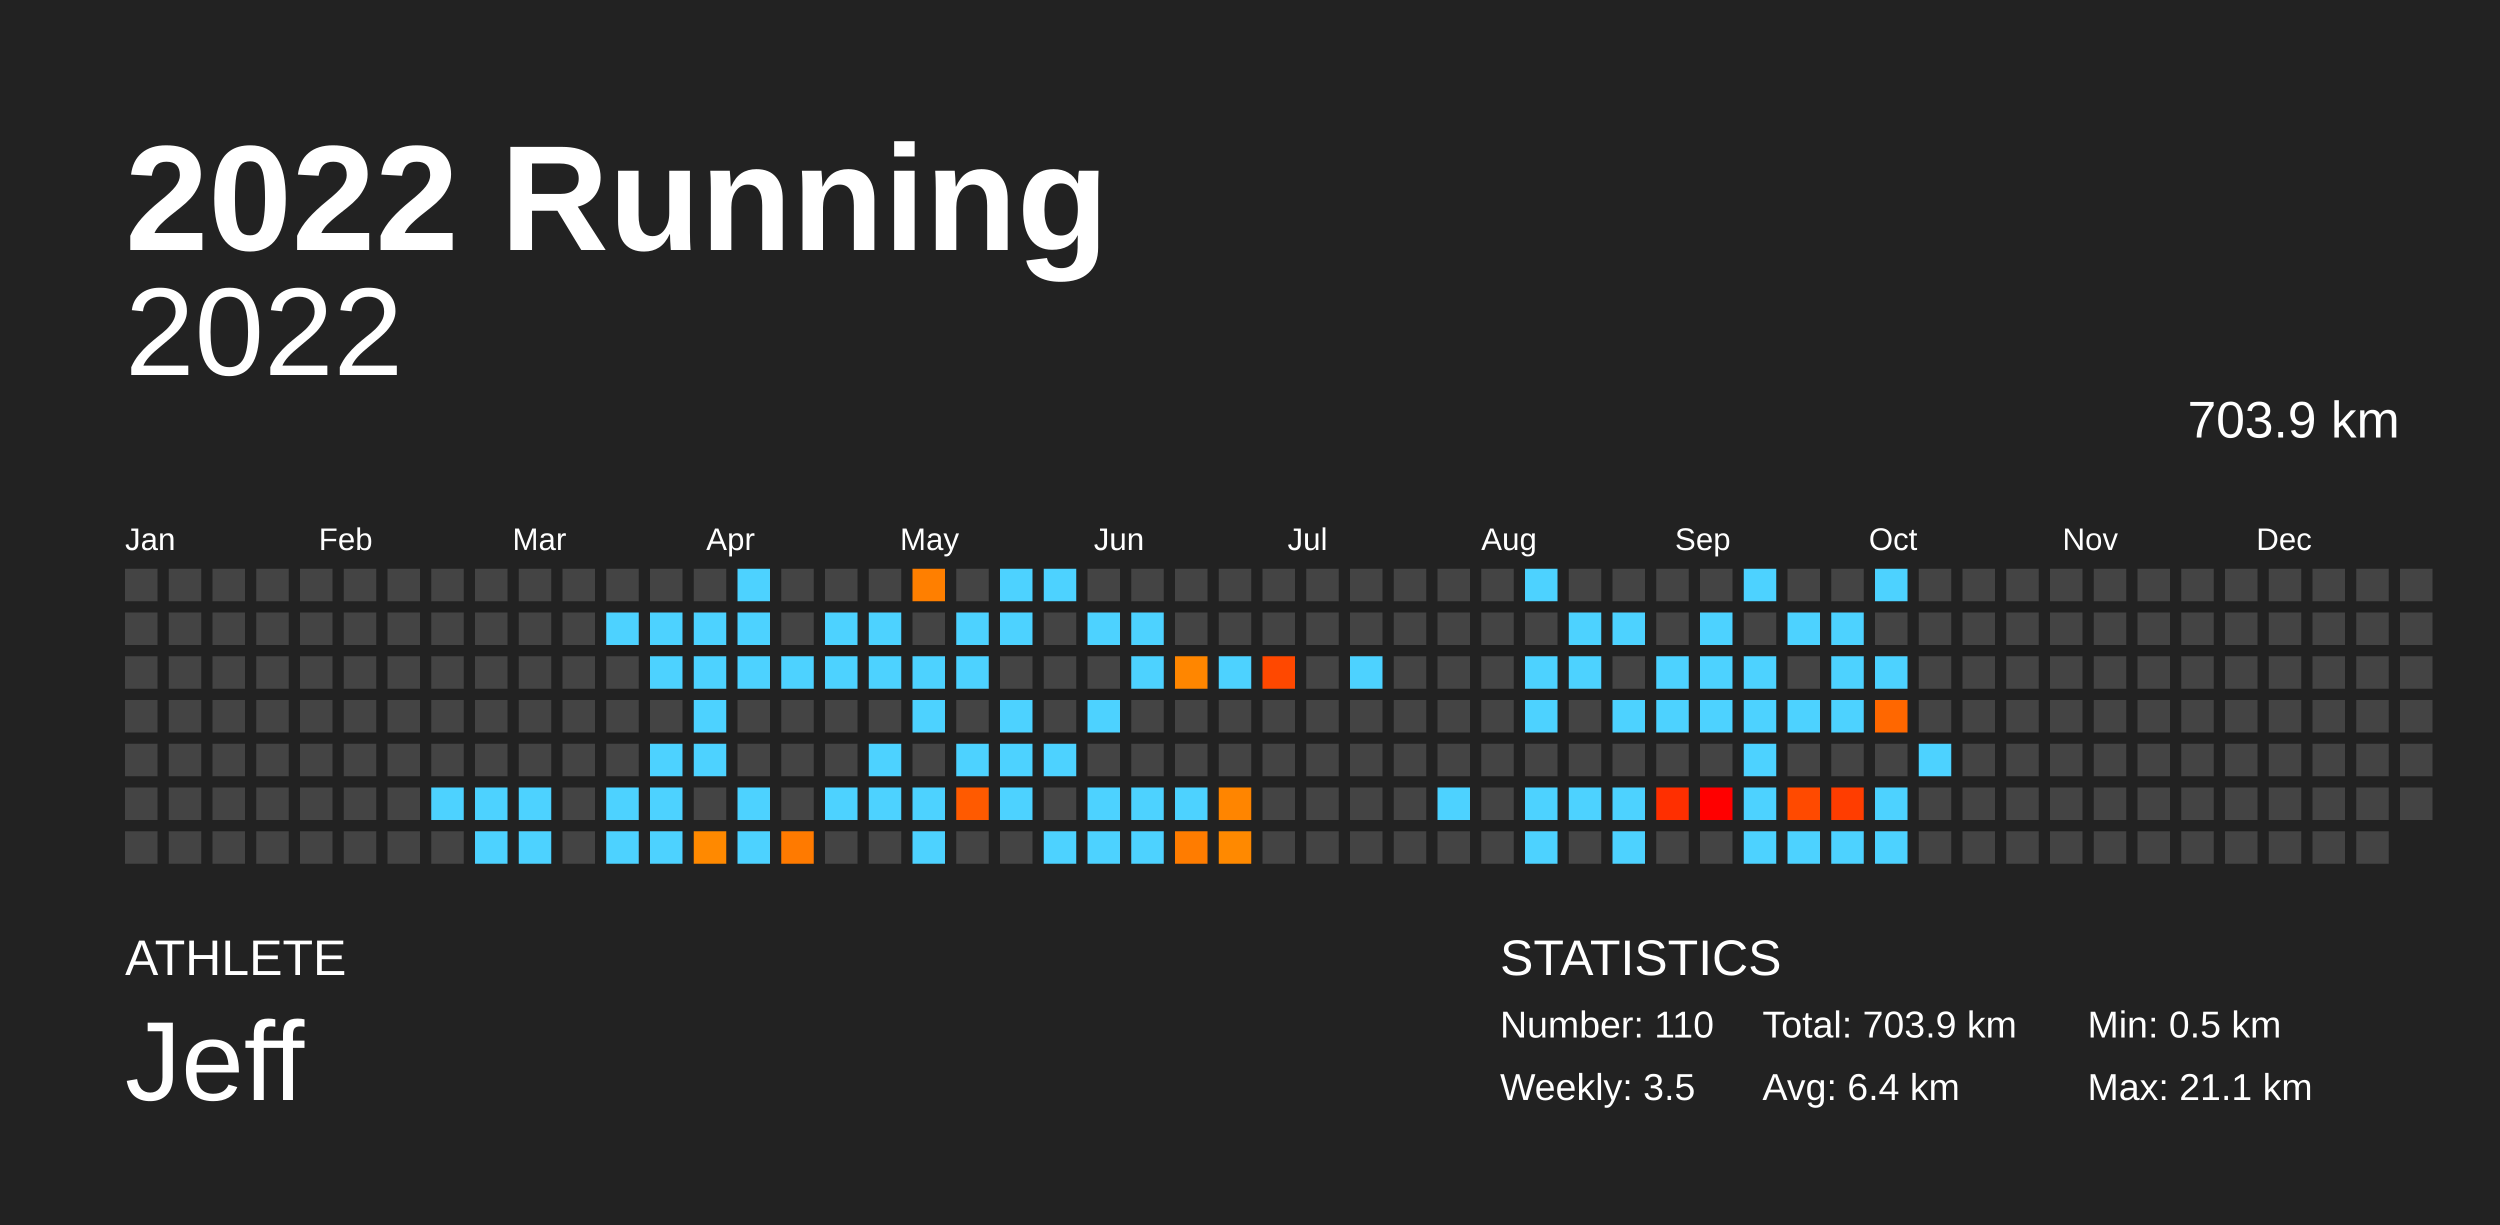
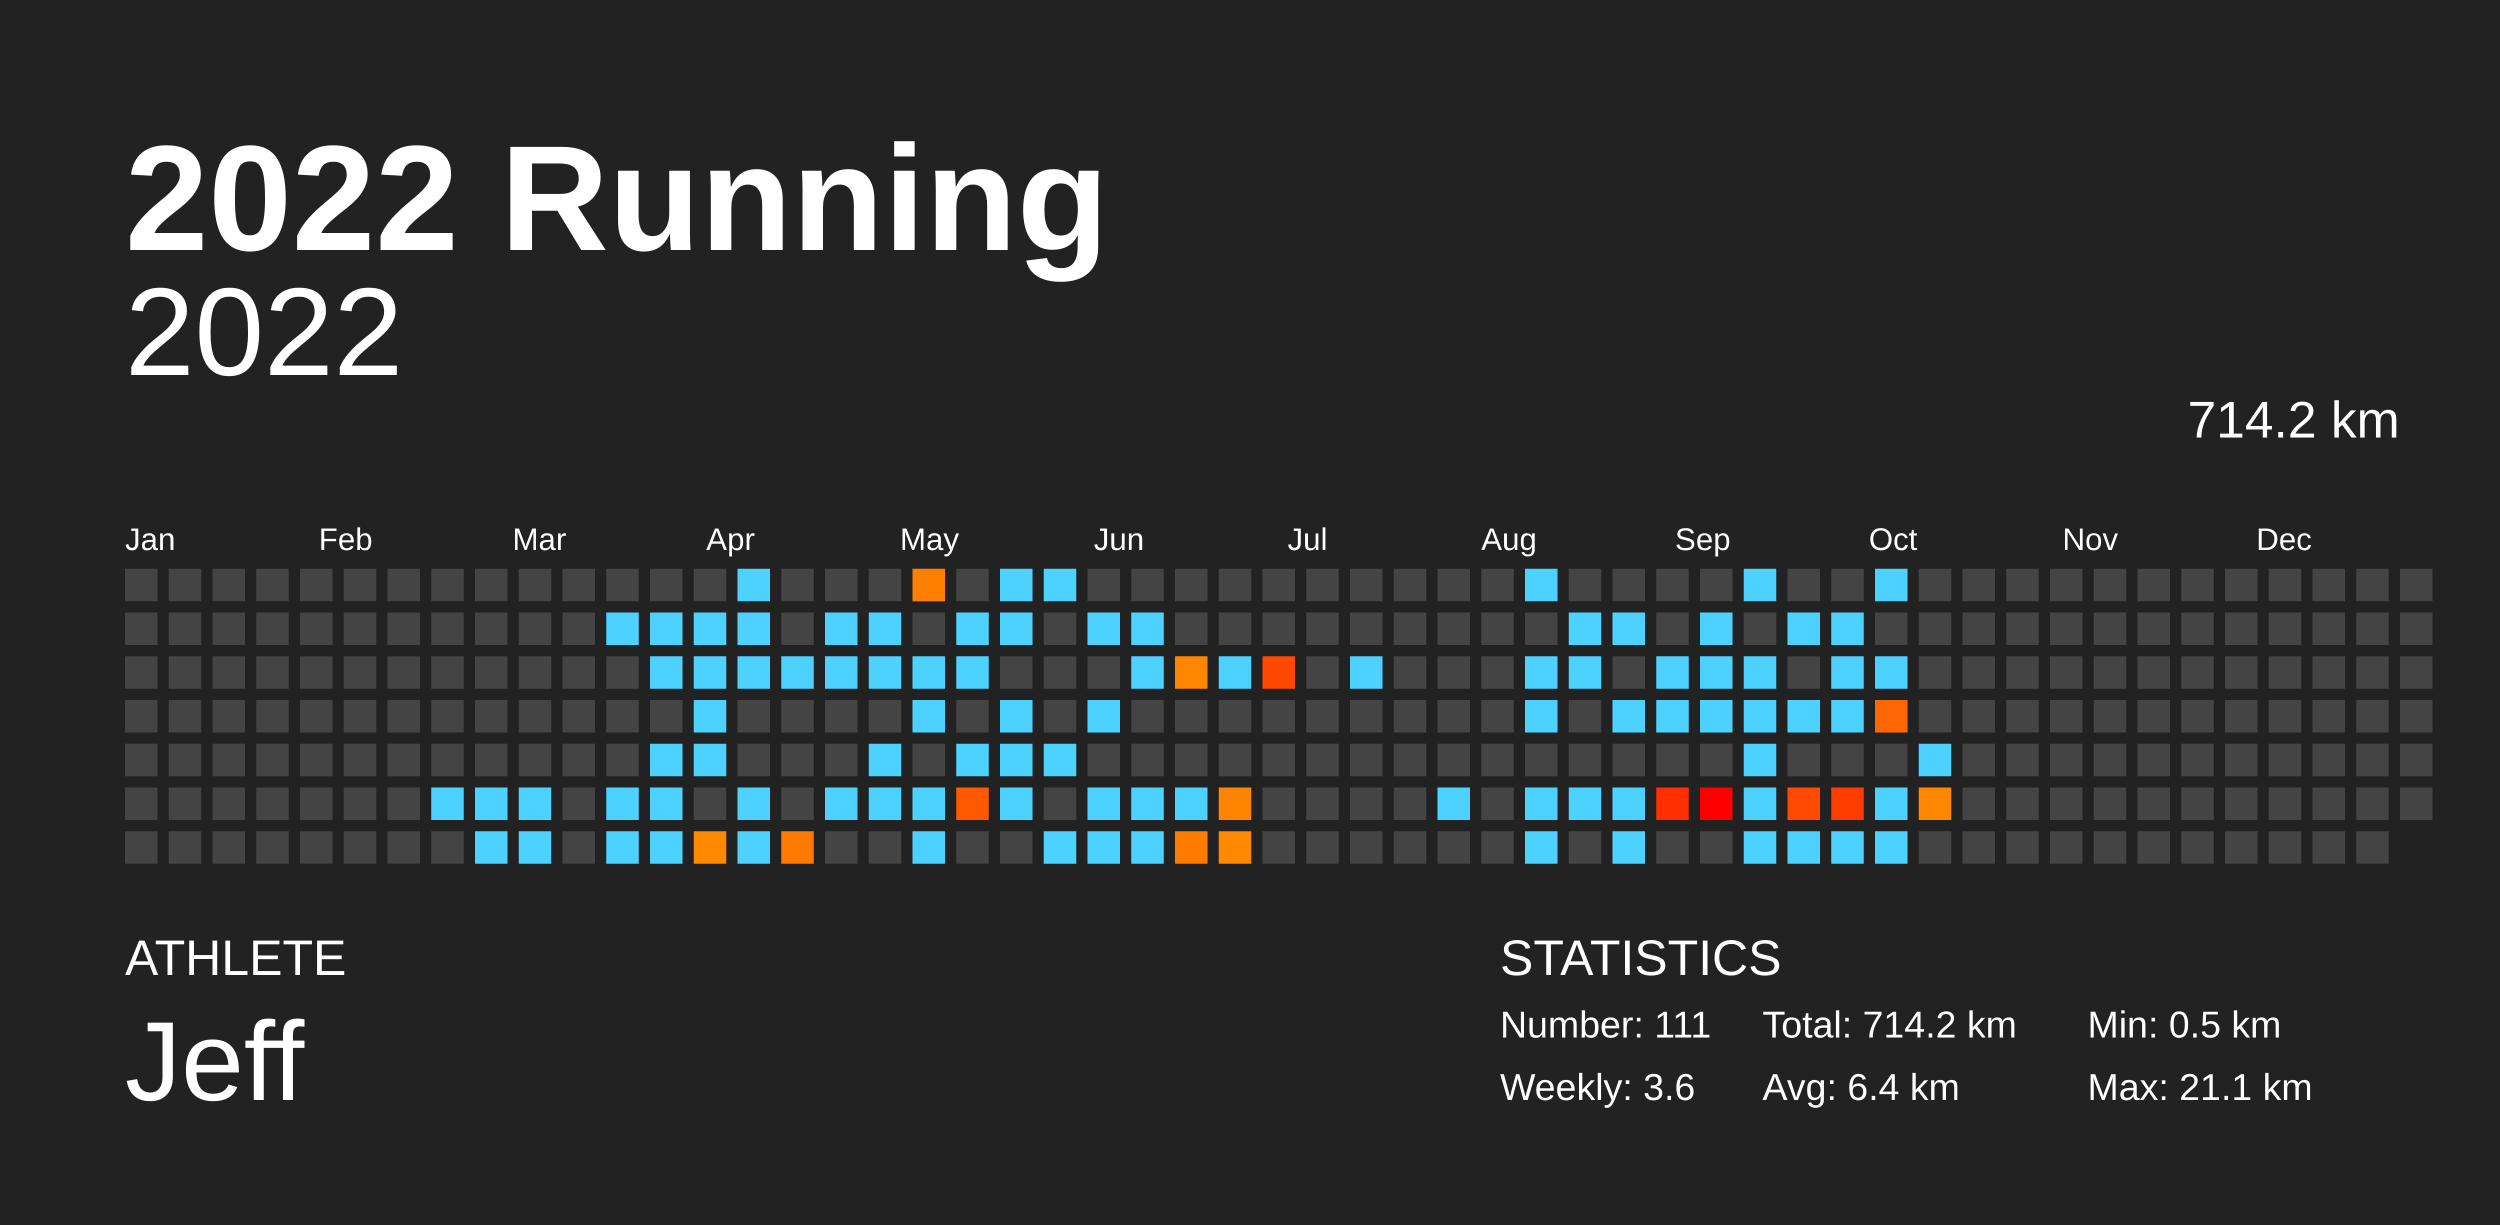
<svg xmlns="http://www.w3.org/2000/svg" baseProfile="full" height="98mm" version="1.1" viewBox="0,0,200,98" width="200mm">
  <defs />
  <rect fill="#222222" height="98" width="200" x="0" y="0" />
  <text fill="#FFFFFF" style="font-size:12px; font-family:Arial; font-weight:bold;" x="10" y="20">2022 Running</text>
  <text fill="#FFFFFF" style="font-size:4px; font-family:Arial" x="10" y="78">ATHLETE</text>
  <text fill="#FFFFFF" style="font-size:9px; font-family:Arial" x="10" y="88">Jeff</text>
  <text fill="#FFFFFF" style="font-size:4px; font-family:Arial" x="120" y="78">STATISTICS</text>
-   <text fill="#FFFFFF" style="font-size:3px; font-family:Arial" x="120" y="83">Number: 110</text>
-   <text fill="#FFFFFF" style="font-size:3px; font-family:Arial" x="120" y="88">Weekly: 3.5</text>
-   <text fill="#FFFFFF" style="font-size:3px; font-family:Arial" x="141" y="83">Total: 703.9 km</text>
+   <text fill="#FFFFFF" style="font-size:3px; font-family:Arial" x="120" y="83">Number: 111</text>
+   <text fill="#FFFFFF" style="font-size:3px; font-family:Arial" x="120" y="88">Weekly: 3.6</text>
+   <text fill="#FFFFFF" style="font-size:3px; font-family:Arial" x="141" y="83">Total: 714.2 km</text>
  <text fill="#FFFFFF" style="font-size:3px; font-family:Arial" x="141" y="88">Avg: 6.4 km</text>
  <text fill="#FFFFFF" style="font-size:3px; font-family:Arial" x="167" y="83">Min: 0.5 km</text>
  <text fill="#FFFFFF" style="font-size:3px; font-family:Arial" x="167" y="88">Max: 21.1 km</text>
  <text alignment-baseline="hanging" fill="#FFFFFF" style="font-size:10.0px; font-family:Arial;" x="10" y="30">2022</text>
-   <text alignment-baseline="hanging" fill="#FFFFFF" style="font-size:4.125px; font-family:Arial;" x="175" y="35">703.9 km</text>
+   <text alignment-baseline="hanging" fill="#FFFFFF" style="font-size:4.125px; font-family:Arial;" x="175" y="35">714.2 km</text>
  <text fill="#FFFFFF" style="font-size:2.5px; font-family:Arial" x="10.0" y="44">Jan</text>
  <text fill="#FFFFFF" style="font-size:2.5px; font-family:Arial" x="25.5" y="44">Feb</text>
  <text fill="#FFFFFF" style="font-size:2.5px; font-family:Arial" x="41.0" y="44">Mar</text>
  <text fill="#FFFFFF" style="font-size:2.5px; font-family:Arial" x="56.5" y="44">Apr</text>
  <text fill="#FFFFFF" style="font-size:2.5px; font-family:Arial" x="72.0" y="44">May</text>
  <text fill="#FFFFFF" style="font-size:2.5px; font-family:Arial" x="87.5" y="44">Jun</text>
  <text fill="#FFFFFF" style="font-size:2.5px; font-family:Arial" x="103.0" y="44">Jul</text>
  <text fill="#FFFFFF" style="font-size:2.5px; font-family:Arial" x="118.5" y="44">Aug</text>
  <text fill="#FFFFFF" style="font-size:2.5px; font-family:Arial" x="134.0" y="44">Sep</text>
  <text fill="#FFFFFF" style="font-size:2.5px; font-family:Arial" x="149.5" y="44">Oct</text>
  <text fill="#FFFFFF" style="font-size:2.5px; font-family:Arial" x="165.0" y="44">Nov</text>
  <text fill="#FFFFFF" style="font-size:2.5px; font-family:Arial" x="180.5" y="44">Dec</text>
  <rect fill="#444444" height="2.6" width="2.6" x="10.0" y="45.5" />
  <rect fill="#444444" height="2.6" width="2.6" x="10.0" y="49.0" />
  <rect fill="#444444" height="2.6" width="2.6" x="10.0" y="52.5" />
  <rect fill="#444444" height="2.6" width="2.6" x="10.0" y="56.0" />
  <rect fill="#444444" height="2.6" width="2.6" x="10.0" y="59.5" />
  <rect fill="#444444" height="2.6" width="2.6" x="10.0" y="63.0" />
  <rect fill="#444444" height="2.6" width="2.6" x="10.0" y="66.5" />
  <rect fill="#444444" height="2.6" width="2.6" x="13.5" y="45.5" />
  <rect fill="#444444" height="2.6" width="2.6" x="13.5" y="49.0" />
  <rect fill="#444444" height="2.6" width="2.6" x="13.5" y="52.5" />
  <rect fill="#444444" height="2.6" width="2.6" x="13.5" y="56.0" />
  <rect fill="#444444" height="2.6" width="2.6" x="13.5" y="59.5" />
  <rect fill="#444444" height="2.6" width="2.6" x="13.5" y="63.0" />
  <rect fill="#444444" height="2.6" width="2.6" x="13.5" y="66.5" />
  <rect fill="#444444" height="2.6" width="2.6" x="17.0" y="45.5" />
  <rect fill="#444444" height="2.6" width="2.6" x="17.0" y="49.0" />
  <rect fill="#444444" height="2.6" width="2.6" x="17.0" y="52.5" />
  <rect fill="#444444" height="2.6" width="2.6" x="17.0" y="56.0" />
  <rect fill="#444444" height="2.6" width="2.6" x="17.0" y="59.5" />
  <rect fill="#444444" height="2.6" width="2.6" x="17.0" y="63.0" />
  <rect fill="#444444" height="2.6" width="2.6" x="17.0" y="66.5" />
  <rect fill="#444444" height="2.6" width="2.6" x="20.5" y="45.5" />
  <rect fill="#444444" height="2.6" width="2.6" x="20.5" y="49.0" />
  <rect fill="#444444" height="2.6" width="2.6" x="20.5" y="52.5" />
  <rect fill="#444444" height="2.6" width="2.6" x="20.5" y="56.0" />
  <rect fill="#444444" height="2.6" width="2.6" x="20.5" y="59.5" />
  <rect fill="#444444" height="2.6" width="2.6" x="20.5" y="63.0" />
  <rect fill="#444444" height="2.6" width="2.6" x="20.5" y="66.5" />
  <rect fill="#444444" height="2.6" width="2.6" x="24.0" y="45.5" />
  <rect fill="#444444" height="2.6" width="2.6" x="24.0" y="49.0" />
  <rect fill="#444444" height="2.6" width="2.6" x="24.0" y="52.5" />
  <rect fill="#444444" height="2.6" width="2.6" x="24.0" y="56.0" />
  <rect fill="#444444" height="2.6" width="2.6" x="24.0" y="59.5" />
  <rect fill="#444444" height="2.6" width="2.6" x="24.0" y="63.0" />
  <rect fill="#444444" height="2.6" width="2.6" x="24.0" y="66.5" />
  <rect fill="#444444" height="2.6" width="2.6" x="27.5" y="45.5" />
  <rect fill="#444444" height="2.6" width="2.6" x="27.5" y="49.0" />
  <rect fill="#444444" height="2.6" width="2.6" x="27.5" y="52.5" />
  <rect fill="#444444" height="2.6" width="2.6" x="27.5" y="56.0" />
  <rect fill="#444444" height="2.6" width="2.6" x="27.5" y="59.5" />
  <rect fill="#444444" height="2.6" width="2.6" x="27.5" y="63.0" />
  <rect fill="#444444" height="2.6" width="2.6" x="27.5" y="66.5" />
  <rect fill="#444444" height="2.6" width="2.6" x="31.0" y="45.5" />
  <rect fill="#444444" height="2.6" width="2.6" x="31.0" y="49.0" />
  <rect fill="#444444" height="2.6" width="2.6" x="31.0" y="52.5" />
  <rect fill="#444444" height="2.6" width="2.6" x="31.0" y="56.0" />
  <rect fill="#444444" height="2.6" width="2.6" x="31.0" y="59.5" />
  <rect fill="#444444" height="2.6" width="2.6" x="31.0" y="63.0" />
  <rect fill="#444444" height="2.6" width="2.6" x="31.0" y="66.5" />
  <rect fill="#444444" height="2.6" width="2.6" x="34.5" y="45.5" />
  <rect fill="#444444" height="2.6" width="2.6" x="34.5" y="49.0" />
  <rect fill="#444444" height="2.6" width="2.6" x="34.5" y="52.5" />
  <rect fill="#444444" height="2.6" width="2.6" x="34.5" y="56.0" />
  <rect fill="#444444" height="2.6" width="2.6" x="34.5" y="59.5" />
  <rect fill="#4dd2ff" height="2.6" width="2.6" x="34.5" y="63.0" />
  <rect fill="#444444" height="2.6" width="2.6" x="34.5" y="66.5" />
  <rect fill="#444444" height="2.6" width="2.6" x="38.0" y="45.5" />
  <rect fill="#444444" height="2.6" width="2.6" x="38.0" y="49.0" />
  <rect fill="#444444" height="2.6" width="2.6" x="38.0" y="52.5" />
  <rect fill="#444444" height="2.6" width="2.6" x="38.0" y="56.0" />
  <rect fill="#444444" height="2.6" width="2.6" x="38.0" y="59.5" />
  <rect fill="#4dd2ff" height="2.6" width="2.6" x="38.0" y="63.0" />
  <rect fill="#4dd2ff" height="2.6" width="2.6" x="38.0" y="66.5" />
  <rect fill="#444444" height="2.6" width="2.6" x="41.5" y="45.5" />
  <rect fill="#444444" height="2.6" width="2.6" x="41.5" y="49.0" />
  <rect fill="#444444" height="2.6" width="2.6" x="41.5" y="52.5" />
  <rect fill="#444444" height="2.6" width="2.6" x="41.5" y="56.0" />
  <rect fill="#444444" height="2.6" width="2.6" x="41.5" y="59.5" />
  <rect fill="#4dd2ff" height="2.6" width="2.6" x="41.5" y="63.0" />
  <rect fill="#4dd2ff" height="2.6" width="2.6" x="41.5" y="66.5" />
  <rect fill="#444444" height="2.6" width="2.6" x="45.0" y="45.5" />
  <rect fill="#444444" height="2.6" width="2.6" x="45.0" y="49.0" />
  <rect fill="#444444" height="2.6" width="2.6" x="45.0" y="52.5" />
  <rect fill="#444444" height="2.6" width="2.6" x="45.0" y="56.0" />
  <rect fill="#444444" height="2.6" width="2.6" x="45.0" y="59.5" />
  <rect fill="#444444" height="2.6" width="2.6" x="45.0" y="63.0" />
  <rect fill="#444444" height="2.6" width="2.6" x="45.0" y="66.5" />
  <rect fill="#444444" height="2.6" width="2.6" x="48.5" y="45.5" />
  <rect fill="#4dd2ff" height="2.6" width="2.6" x="48.5" y="49.0" />
  <rect fill="#444444" height="2.6" width="2.6" x="48.5" y="52.5" />
  <rect fill="#444444" height="2.6" width="2.6" x="48.5" y="56.0" />
  <rect fill="#444444" height="2.6" width="2.6" x="48.5" y="59.5" />
  <rect fill="#4dd2ff" height="2.6" width="2.6" x="48.5" y="63.0" />
  <rect fill="#4dd2ff" height="2.6" width="2.6" x="48.5" y="66.5" />
  <rect fill="#444444" height="2.6" width="2.6" x="52.0" y="45.5" />
  <rect fill="#4dd2ff" height="2.6" width="2.6" x="52.0" y="49.0" />
  <rect fill="#4dd2ff" height="2.6" width="2.6" x="52.0" y="52.5" />
  <rect fill="#444444" height="2.6" width="2.6" x="52.0" y="56.0" />
  <rect fill="#4dd2ff" height="2.6" width="2.6" x="52.0" y="59.5" />
  <rect fill="#4dd2ff" height="2.6" width="2.6" x="52.0" y="63.0" />
  <rect fill="#4dd2ff" height="2.6" width="2.6" x="52.0" y="66.5" />
  <rect fill="#444444" height="2.6" width="2.6" x="55.5" y="45.5" />
  <rect fill="#4dd2ff" height="2.6" width="2.6" x="55.5" y="49.0" />
  <rect fill="#4dd2ff" height="2.6" width="2.6" x="55.5" y="52.5" />
  <rect fill="#4dd2ff" height="2.6" width="2.6" x="55.5" y="56.0" />
  <rect fill="#4dd2ff" height="2.6" width="2.6" x="55.5" y="59.5" />
  <rect fill="#444444" height="2.6" width="2.6" x="55.5" y="63.0" />
  <rect fill="#ff8900" height="2.6" width="2.6" x="55.5" y="66.5" />
  <rect fill="#4dd2ff" height="2.6" width="2.6" x="59.0" y="45.5" />
  <rect fill="#4dd2ff" height="2.6" width="2.6" x="59.0" y="49.0" />
  <rect fill="#4dd2ff" height="2.6" width="2.6" x="59.0" y="52.5" />
  <rect fill="#444444" height="2.6" width="2.6" x="59.0" y="56.0" />
  <rect fill="#444444" height="2.6" width="2.6" x="59.0" y="59.5" />
  <rect fill="#4dd2ff" height="2.6" width="2.6" x="59.0" y="63.0" />
  <rect fill="#4dd2ff" height="2.6" width="2.6" x="59.0" y="66.5" />
  <rect fill="#444444" height="2.6" width="2.6" x="62.5" y="45.5" />
  <rect fill="#444444" height="2.6" width="2.6" x="62.5" y="49.0" />
  <rect fill="#4dd2ff" height="2.6" width="2.6" x="62.5" y="52.5" />
  <rect fill="#444444" height="2.6" width="2.6" x="62.5" y="56.0" />
  <rect fill="#444444" height="2.6" width="2.6" x="62.5" y="59.5" />
  <rect fill="#444444" height="2.6" width="2.6" x="62.5" y="63.0" />
  <rect fill="#ff7a00" height="2.6" width="2.6" x="62.5" y="66.5" />
  <rect fill="#444444" height="2.6" width="2.6" x="66.0" y="45.5" />
  <rect fill="#4dd2ff" height="2.6" width="2.6" x="66.0" y="49.0" />
  <rect fill="#4dd2ff" height="2.6" width="2.6" x="66.0" y="52.5" />
  <rect fill="#444444" height="2.6" width="2.6" x="66.0" y="56.0" />
  <rect fill="#444444" height="2.6" width="2.6" x="66.0" y="59.5" />
  <rect fill="#4dd2ff" height="2.6" width="2.6" x="66.0" y="63.0" />
  <rect fill="#444444" height="2.6" width="2.6" x="66.0" y="66.5" />
  <rect fill="#444444" height="2.6" width="2.6" x="69.5" y="45.5" />
  <rect fill="#4dd2ff" height="2.6" width="2.6" x="69.5" y="49.0" />
  <rect fill="#4dd2ff" height="2.6" width="2.6" x="69.5" y="52.5" />
  <rect fill="#444444" height="2.6" width="2.6" x="69.5" y="56.0" />
  <rect fill="#4dd2ff" height="2.6" width="2.6" x="69.5" y="59.5" />
  <rect fill="#4dd2ff" height="2.6" width="2.6" x="69.5" y="63.0" />
  <rect fill="#444444" height="2.6" width="2.6" x="69.5" y="66.5" />
  <rect fill="#ff7f00" height="2.6" width="2.6" x="73.0" y="45.5" />
  <rect fill="#444444" height="2.6" width="2.6" x="73.0" y="49.0" />
  <rect fill="#4dd2ff" height="2.6" width="2.6" x="73.0" y="52.5" />
  <rect fill="#4dd2ff" height="2.6" width="2.6" x="73.0" y="56.0" />
  <rect fill="#444444" height="2.6" width="2.6" x="73.0" y="59.5" />
  <rect fill="#4dd2ff" height="2.6" width="2.6" x="73.0" y="63.0" />
  <rect fill="#4dd2ff" height="2.6" width="2.6" x="73.0" y="66.5" />
  <rect fill="#444444" height="2.6" width="2.6" x="76.5" y="45.5" />
  <rect fill="#4dd2ff" height="2.6" width="2.6" x="76.5" y="49.0" />
  <rect fill="#4dd2ff" height="2.6" width="2.6" x="76.5" y="52.5" />
  <rect fill="#444444" height="2.6" width="2.6" x="76.5" y="56.0" />
  <rect fill="#4dd2ff" height="2.6" width="2.6" x="76.5" y="59.5" />
  <rect fill="#ff5a00" height="2.6" width="2.6" x="76.5" y="63.0" />
  <rect fill="#444444" height="2.6" width="2.6" x="76.5" y="66.5" />
  <rect fill="#4dd2ff" height="2.6" width="2.6" x="80.0" y="45.5" />
  <rect fill="#4dd2ff" height="2.6" width="2.6" x="80.0" y="49.0" />
  <rect fill="#444444" height="2.6" width="2.6" x="80.0" y="52.5" />
  <rect fill="#4dd2ff" height="2.6" width="2.6" x="80.0" y="56.0" />
  <rect fill="#4dd2ff" height="2.6" width="2.6" x="80.0" y="59.5" />
  <rect fill="#4dd2ff" height="2.6" width="2.6" x="80.0" y="63.0" />
  <rect fill="#444444" height="2.6" width="2.6" x="80.0" y="66.5" />
  <rect fill="#4dd2ff" height="2.6" width="2.6" x="83.5" y="45.5" />
  <rect fill="#444444" height="2.6" width="2.6" x="83.5" y="49.0" />
  <rect fill="#444444" height="2.6" width="2.6" x="83.5" y="52.5" />
  <rect fill="#444444" height="2.6" width="2.6" x="83.5" y="56.0" />
  <rect fill="#4dd2ff" height="2.6" width="2.6" x="83.5" y="59.5" />
  <rect fill="#444444" height="2.6" width="2.6" x="83.5" y="63.0" />
  <rect fill="#4dd2ff" height="2.6" width="2.6" x="83.5" y="66.5" />
  <rect fill="#444444" height="2.6" width="2.6" x="87.0" y="45.5" />
  <rect fill="#4dd2ff" height="2.6" width="2.6" x="87.0" y="49.0" />
  <rect fill="#444444" height="2.6" width="2.6" x="87.0" y="52.5" />
  <rect fill="#4dd2ff" height="2.6" width="2.6" x="87.0" y="56.0" />
  <rect fill="#444444" height="2.6" width="2.6" x="87.0" y="59.5" />
  <rect fill="#4dd2ff" height="2.6" width="2.6" x="87.0" y="63.0" />
  <rect fill="#4dd2ff" height="2.6" width="2.6" x="87.0" y="66.5" />
  <rect fill="#444444" height="2.6" width="2.6" x="90.5" y="45.5" />
  <rect fill="#4dd2ff" height="2.6" width="2.6" x="90.5" y="49.0" />
  <rect fill="#4dd2ff" height="2.6" width="2.6" x="90.5" y="52.5" />
  <rect fill="#444444" height="2.6" width="2.6" x="90.5" y="56.0" />
  <rect fill="#444444" height="2.6" width="2.6" x="90.5" y="59.5" />
  <rect fill="#4dd2ff" height="2.6" width="2.6" x="90.5" y="63.0" />
  <rect fill="#4dd2ff" height="2.6" width="2.6" x="90.5" y="66.5" />
  <rect fill="#444444" height="2.6" width="2.6" x="94.0" y="45.5" />
  <rect fill="#444444" height="2.6" width="2.6" x="94.0" y="49.0" />
  <rect fill="#ff8600" height="2.6" width="2.6" x="94.0" y="52.5" />
  <rect fill="#444444" height="2.6" width="2.6" x="94.0" y="56.0" />
  <rect fill="#444444" height="2.6" width="2.6" x="94.0" y="59.5" />
  <rect fill="#4dd2ff" height="2.6" width="2.6" x="94.0" y="63.0" />
  <rect fill="#ff7c00" height="2.6" width="2.6" x="94.0" y="66.5" />
  <rect fill="#444444" height="2.6" width="2.6" x="97.5" y="45.5" />
  <rect fill="#444444" height="2.6" width="2.6" x="97.5" y="49.0" />
  <rect fill="#4dd2ff" height="2.6" width="2.6" x="97.5" y="52.5" />
  <rect fill="#444444" height="2.6" width="2.6" x="97.5" y="56.0" />
  <rect fill="#444444" height="2.6" width="2.6" x="97.5" y="59.5" />
  <rect fill="#ff8500" height="2.6" width="2.6" x="97.5" y="63.0" />
  <rect fill="#ff8900" height="2.6" width="2.6" x="97.5" y="66.5" />
  <rect fill="#444444" height="2.6" width="2.6" x="101.0" y="45.5" />
  <rect fill="#444444" height="2.6" width="2.6" x="101.0" y="49.0" />
  <rect fill="#ff4800" height="2.6" width="2.6" x="101.0" y="52.5" />
  <rect fill="#444444" height="2.6" width="2.6" x="101.0" y="56.0" />
  <rect fill="#444444" height="2.6" width="2.6" x="101.0" y="59.5" />
  <rect fill="#444444" height="2.6" width="2.6" x="101.0" y="63.0" />
  <rect fill="#444444" height="2.6" width="2.6" x="101.0" y="66.5" />
  <rect fill="#444444" height="2.6" width="2.6" x="104.5" y="45.5" />
  <rect fill="#444444" height="2.6" width="2.6" x="104.5" y="49.0" />
  <rect fill="#444444" height="2.6" width="2.6" x="104.5" y="52.5" />
  <rect fill="#444444" height="2.6" width="2.6" x="104.5" y="56.0" />
  <rect fill="#444444" height="2.6" width="2.6" x="104.5" y="59.5" />
  <rect fill="#444444" height="2.6" width="2.6" x="104.5" y="63.0" />
  <rect fill="#444444" height="2.6" width="2.6" x="104.5" y="66.5" />
  <rect fill="#444444" height="2.6" width="2.6" x="108.0" y="45.5" />
  <rect fill="#444444" height="2.6" width="2.6" x="108.0" y="49.0" />
  <rect fill="#4dd2ff" height="2.6" width="2.6" x="108.0" y="52.5" />
  <rect fill="#444444" height="2.6" width="2.6" x="108.0" y="56.0" />
  <rect fill="#444444" height="2.6" width="2.6" x="108.0" y="59.5" />
  <rect fill="#444444" height="2.6" width="2.6" x="108.0" y="63.0" />
  <rect fill="#444444" height="2.6" width="2.6" x="108.0" y="66.5" />
  <rect fill="#444444" height="2.6" width="2.6" x="111.5" y="45.5" />
  <rect fill="#444444" height="2.6" width="2.6" x="111.5" y="49.0" />
  <rect fill="#444444" height="2.6" width="2.6" x="111.5" y="52.5" />
  <rect fill="#444444" height="2.6" width="2.6" x="111.5" y="56.0" />
  <rect fill="#444444" height="2.6" width="2.6" x="111.5" y="59.5" />
  <rect fill="#444444" height="2.6" width="2.6" x="111.5" y="63.0" />
  <rect fill="#444444" height="2.6" width="2.6" x="111.5" y="66.5" />
  <rect fill="#444444" height="2.6" width="2.6" x="115.0" y="45.5" />
  <rect fill="#444444" height="2.6" width="2.6" x="115.0" y="49.0" />
  <rect fill="#444444" height="2.6" width="2.6" x="115.0" y="52.5" />
  <rect fill="#444444" height="2.6" width="2.6" x="115.0" y="56.0" />
  <rect fill="#444444" height="2.6" width="2.6" x="115.0" y="59.5" />
  <rect fill="#4dd2ff" height="2.6" width="2.6" x="115.0" y="63.0" />
  <rect fill="#444444" height="2.6" width="2.6" x="115.0" y="66.5" />
  <rect fill="#444444" height="2.6" width="2.6" x="118.5" y="45.5" />
  <rect fill="#444444" height="2.6" width="2.6" x="118.5" y="49.0" />
  <rect fill="#444444" height="2.6" width="2.6" x="118.5" y="52.5" />
  <rect fill="#444444" height="2.6" width="2.6" x="118.5" y="56.0" />
  <rect fill="#444444" height="2.6" width="2.6" x="118.5" y="59.5" />
  <rect fill="#444444" height="2.6" width="2.6" x="118.5" y="63.0" />
  <rect fill="#444444" height="2.6" width="2.6" x="118.5" y="66.5" />
  <rect fill="#4dd2ff" height="2.6" width="2.6" x="122.0" y="45.5" />
  <rect fill="#444444" height="2.6" width="2.6" x="122.0" y="49.0" />
  <rect fill="#4dd2ff" height="2.6" width="2.6" x="122.0" y="52.5" />
  <rect fill="#4dd2ff" height="2.6" width="2.6" x="122.0" y="56.0" />
  <rect fill="#444444" height="2.6" width="2.6" x="122.0" y="59.5" />
  <rect fill="#4dd2ff" height="2.6" width="2.6" x="122.0" y="63.0" />
  <rect fill="#4dd2ff" height="2.6" width="2.6" x="122.0" y="66.5" />
  <rect fill="#444444" height="2.6" width="2.6" x="125.5" y="45.5" />
  <rect fill="#4dd2ff" height="2.6" width="2.6" x="125.5" y="49.0" />
  <rect fill="#4dd2ff" height="2.6" width="2.6" x="125.5" y="52.5" />
  <rect fill="#444444" height="2.6" width="2.6" x="125.5" y="56.0" />
  <rect fill="#444444" height="2.6" width="2.6" x="125.5" y="59.5" />
  <rect fill="#4dd2ff" height="2.6" width="2.6" x="125.5" y="63.0" />
  <rect fill="#444444" height="2.6" width="2.6" x="125.5" y="66.5" />
  <rect fill="#444444" height="2.6" width="2.6" x="129.0" y="45.5" />
  <rect fill="#4dd2ff" height="2.6" width="2.6" x="129.0" y="49.0" />
  <rect fill="#444444" height="2.6" width="2.6" x="129.0" y="52.5" />
  <rect fill="#4dd2ff" height="2.6" width="2.6" x="129.0" y="56.0" />
  <rect fill="#444444" height="2.6" width="2.6" x="129.0" y="59.5" />
  <rect fill="#4dd2ff" height="2.6" width="2.6" x="129.0" y="63.0" />
  <rect fill="#4dd2ff" height="2.6" width="2.6" x="129.0" y="66.5" />
  <rect fill="#444444" height="2.6" width="2.6" x="132.5" y="45.5" />
  <rect fill="#444444" height="2.6" width="2.6" x="132.5" y="49.0" />
  <rect fill="#4dd2ff" height="2.6" width="2.6" x="132.5" y="52.5" />
  <rect fill="#4dd2ff" height="2.6" width="2.6" x="132.5" y="56.0" />
  <rect fill="#444444" height="2.6" width="2.6" x="132.5" y="59.5" />
  <rect fill="#ff2f00" height="2.6" width="2.6" x="132.5" y="63.0" />
  <rect fill="#444444" height="2.6" width="2.6" x="132.5" y="66.5" />
  <rect fill="#444444" height="2.6" width="2.6" x="136.0" y="45.5" />
  <rect fill="#4dd2ff" height="2.6" width="2.6" x="136.0" y="49.0" />
  <rect fill="#4dd2ff" height="2.6" width="2.6" x="136.0" y="52.5" />
  <rect fill="#4dd2ff" height="2.6" width="2.6" x="136.0" y="56.0" />
  <rect fill="#444444" height="2.6" width="2.6" x="136.0" y="59.5" />
  <rect fill="red" height="2.6" width="2.6" x="136.0" y="63.0" />
  <rect fill="#444444" height="2.6" width="2.6" x="136.0" y="66.5" />
  <rect fill="#4dd2ff" height="2.6" width="2.6" x="139.5" y="45.5" />
  <rect fill="#444444" height="2.6" width="2.6" x="139.5" y="49.0" />
  <rect fill="#4dd2ff" height="2.6" width="2.6" x="139.5" y="52.5" />
  <rect fill="#4dd2ff" height="2.6" width="2.6" x="139.5" y="56.0" />
  <rect fill="#4dd2ff" height="2.6" width="2.6" x="139.5" y="59.5" />
  <rect fill="#4dd2ff" height="2.6" width="2.6" x="139.5" y="63.0" />
  <rect fill="#4dd2ff" height="2.6" width="2.6" x="139.5" y="66.5" />
  <rect fill="#444444" height="2.6" width="2.6" x="143.0" y="45.5" />
  <rect fill="#4dd2ff" height="2.6" width="2.6" x="143.0" y="49.0" />
  <rect fill="#444444" height="2.6" width="2.6" x="143.0" y="52.5" />
  <rect fill="#4dd2ff" height="2.6" width="2.6" x="143.0" y="56.0" />
  <rect fill="#444444" height="2.6" width="2.6" x="143.0" y="59.5" />
  <rect fill="#ff4a00" height="2.6" width="2.6" x="143.0" y="63.0" />
  <rect fill="#4dd2ff" height="2.6" width="2.6" x="143.0" y="66.5" />
  <rect fill="#444444" height="2.6" width="2.6" x="146.5" y="45.5" />
  <rect fill="#4dd2ff" height="2.6" width="2.6" x="146.5" y="49.0" />
  <rect fill="#4dd2ff" height="2.6" width="2.6" x="146.5" y="52.5" />
  <rect fill="#4dd2ff" height="2.6" width="2.6" x="146.5" y="56.0" />
  <rect fill="#444444" height="2.6" width="2.6" x="146.5" y="59.5" />
  <rect fill="#ff3d00" height="2.6" width="2.6" x="146.5" y="63.0" />
  <rect fill="#4dd2ff" height="2.6" width="2.6" x="146.5" y="66.5" />
  <rect fill="#4dd2ff" height="2.6" width="2.6" x="150.0" y="45.5" />
  <rect fill="#444444" height="2.6" width="2.6" x="150.0" y="49.0" />
  <rect fill="#4dd2ff" height="2.6" width="2.6" x="150.0" y="52.5" />
  <rect fill="#ff6700" height="2.6" width="2.6" x="150.0" y="56.0" />
  <rect fill="#444444" height="2.6" width="2.6" x="150.0" y="59.5" />
  <rect fill="#4dd2ff" height="2.6" width="2.6" x="150.0" y="63.0" />
  <rect fill="#4dd2ff" height="2.6" width="2.6" x="150.0" y="66.5" />
  <rect fill="#444444" height="2.6" width="2.6" x="153.5" y="45.5" />
  <rect fill="#444444" height="2.6" width="2.6" x="153.5" y="49.0" />
  <rect fill="#444444" height="2.6" width="2.6" x="153.5" y="52.5" />
  <rect fill="#444444" height="2.6" width="2.6" x="153.5" y="56.0" />
  <rect fill="#4dd2ff" height="2.6" width="2.6" x="153.5" y="59.5" />
-   <rect fill="#444444" height="2.6" width="2.6" x="153.5" y="63.0" />
+   <rect fill="#ff8700" height="2.6" width="2.6" x="153.5" y="63.0" />
  <rect fill="#444444" height="2.6" width="2.6" x="153.5" y="66.5" />
  <rect fill="#444444" height="2.6" width="2.6" x="157.0" y="45.5" />
  <rect fill="#444444" height="2.6" width="2.6" x="157.0" y="49.0" />
  <rect fill="#444444" height="2.6" width="2.6" x="157.0" y="52.5" />
  <rect fill="#444444" height="2.6" width="2.6" x="157.0" y="56.0" />
  <rect fill="#444444" height="2.6" width="2.6" x="157.0" y="59.5" />
  <rect fill="#444444" height="2.6" width="2.6" x="157.0" y="63.0" />
  <rect fill="#444444" height="2.6" width="2.6" x="157.0" y="66.5" />
  <rect fill="#444444" height="2.6" width="2.6" x="160.5" y="45.5" />
  <rect fill="#444444" height="2.6" width="2.6" x="160.5" y="49.0" />
  <rect fill="#444444" height="2.6" width="2.6" x="160.5" y="52.5" />
  <rect fill="#444444" height="2.6" width="2.6" x="160.5" y="56.0" />
  <rect fill="#444444" height="2.6" width="2.6" x="160.5" y="59.5" />
  <rect fill="#444444" height="2.6" width="2.6" x="160.5" y="63.0" />
  <rect fill="#444444" height="2.6" width="2.6" x="160.5" y="66.5" />
  <rect fill="#444444" height="2.6" width="2.6" x="164.0" y="45.5" />
  <rect fill="#444444" height="2.6" width="2.6" x="164.0" y="49.0" />
  <rect fill="#444444" height="2.6" width="2.6" x="164.0" y="52.5" />
  <rect fill="#444444" height="2.6" width="2.6" x="164.0" y="56.0" />
  <rect fill="#444444" height="2.6" width="2.6" x="164.0" y="59.5" />
  <rect fill="#444444" height="2.6" width="2.6" x="164.0" y="63.0" />
  <rect fill="#444444" height="2.6" width="2.6" x="164.0" y="66.5" />
  <rect fill="#444444" height="2.6" width="2.6" x="167.5" y="45.5" />
  <rect fill="#444444" height="2.6" width="2.6" x="167.5" y="49.0" />
  <rect fill="#444444" height="2.6" width="2.6" x="167.5" y="52.5" />
  <rect fill="#444444" height="2.6" width="2.6" x="167.5" y="56.0" />
  <rect fill="#444444" height="2.6" width="2.6" x="167.5" y="59.5" />
  <rect fill="#444444" height="2.6" width="2.6" x="167.5" y="63.0" />
  <rect fill="#444444" height="2.6" width="2.6" x="167.5" y="66.5" />
  <rect fill="#444444" height="2.6" width="2.6" x="171.0" y="45.5" />
  <rect fill="#444444" height="2.6" width="2.6" x="171.0" y="49.0" />
  <rect fill="#444444" height="2.6" width="2.6" x="171.0" y="52.5" />
  <rect fill="#444444" height="2.6" width="2.6" x="171.0" y="56.0" />
  <rect fill="#444444" height="2.6" width="2.6" x="171.0" y="59.5" />
  <rect fill="#444444" height="2.6" width="2.6" x="171.0" y="63.0" />
  <rect fill="#444444" height="2.6" width="2.6" x="171.0" y="66.5" />
  <rect fill="#444444" height="2.6" width="2.6" x="174.5" y="45.5" />
  <rect fill="#444444" height="2.6" width="2.6" x="174.5" y="49.0" />
  <rect fill="#444444" height="2.6" width="2.6" x="174.5" y="52.5" />
  <rect fill="#444444" height="2.6" width="2.6" x="174.5" y="56.0" />
  <rect fill="#444444" height="2.6" width="2.6" x="174.5" y="59.5" />
  <rect fill="#444444" height="2.6" width="2.6" x="174.5" y="63.0" />
  <rect fill="#444444" height="2.6" width="2.6" x="174.5" y="66.5" />
  <rect fill="#444444" height="2.6" width="2.6" x="178.0" y="45.5" />
  <rect fill="#444444" height="2.6" width="2.6" x="178.0" y="49.0" />
  <rect fill="#444444" height="2.6" width="2.6" x="178.0" y="52.5" />
  <rect fill="#444444" height="2.6" width="2.6" x="178.0" y="56.0" />
  <rect fill="#444444" height="2.6" width="2.6" x="178.0" y="59.5" />
  <rect fill="#444444" height="2.6" width="2.6" x="178.0" y="63.0" />
  <rect fill="#444444" height="2.6" width="2.6" x="178.0" y="66.5" />
  <rect fill="#444444" height="2.6" width="2.6" x="181.5" y="45.5" />
  <rect fill="#444444" height="2.6" width="2.6" x="181.5" y="49.0" />
  <rect fill="#444444" height="2.6" width="2.6" x="181.5" y="52.5" />
  <rect fill="#444444" height="2.6" width="2.6" x="181.5" y="56.0" />
  <rect fill="#444444" height="2.6" width="2.6" x="181.5" y="59.5" />
  <rect fill="#444444" height="2.6" width="2.6" x="181.5" y="63.0" />
  <rect fill="#444444" height="2.6" width="2.6" x="181.5" y="66.5" />
  <rect fill="#444444" height="2.6" width="2.6" x="185.0" y="45.5" />
  <rect fill="#444444" height="2.6" width="2.6" x="185.0" y="49.0" />
  <rect fill="#444444" height="2.6" width="2.6" x="185.0" y="52.5" />
  <rect fill="#444444" height="2.6" width="2.6" x="185.0" y="56.0" />
  <rect fill="#444444" height="2.6" width="2.6" x="185.0" y="59.5" />
  <rect fill="#444444" height="2.6" width="2.6" x="185.0" y="63.0" />
  <rect fill="#444444" height="2.6" width="2.6" x="185.0" y="66.5" />
  <rect fill="#444444" height="2.6" width="2.6" x="188.5" y="45.5" />
  <rect fill="#444444" height="2.6" width="2.6" x="188.5" y="49.0" />
  <rect fill="#444444" height="2.6" width="2.6" x="188.5" y="52.5" />
  <rect fill="#444444" height="2.6" width="2.6" x="188.5" y="56.0" />
  <rect fill="#444444" height="2.6" width="2.6" x="188.5" y="59.5" />
  <rect fill="#444444" height="2.6" width="2.6" x="188.5" y="63.0" />
  <rect fill="#444444" height="2.6" width="2.6" x="188.5" y="66.5" />
  <rect fill="#444444" height="2.6" width="2.6" x="192.0" y="45.5" />
  <rect fill="#444444" height="2.6" width="2.6" x="192.0" y="49.0" />
  <rect fill="#444444" height="2.6" width="2.6" x="192.0" y="52.5" />
  <rect fill="#444444" height="2.6" width="2.6" x="192.0" y="56.0" />
  <rect fill="#444444" height="2.6" width="2.6" x="192.0" y="59.5" />
  <rect fill="#444444" height="2.6" width="2.6" x="192.0" y="63.0" />
</svg>
